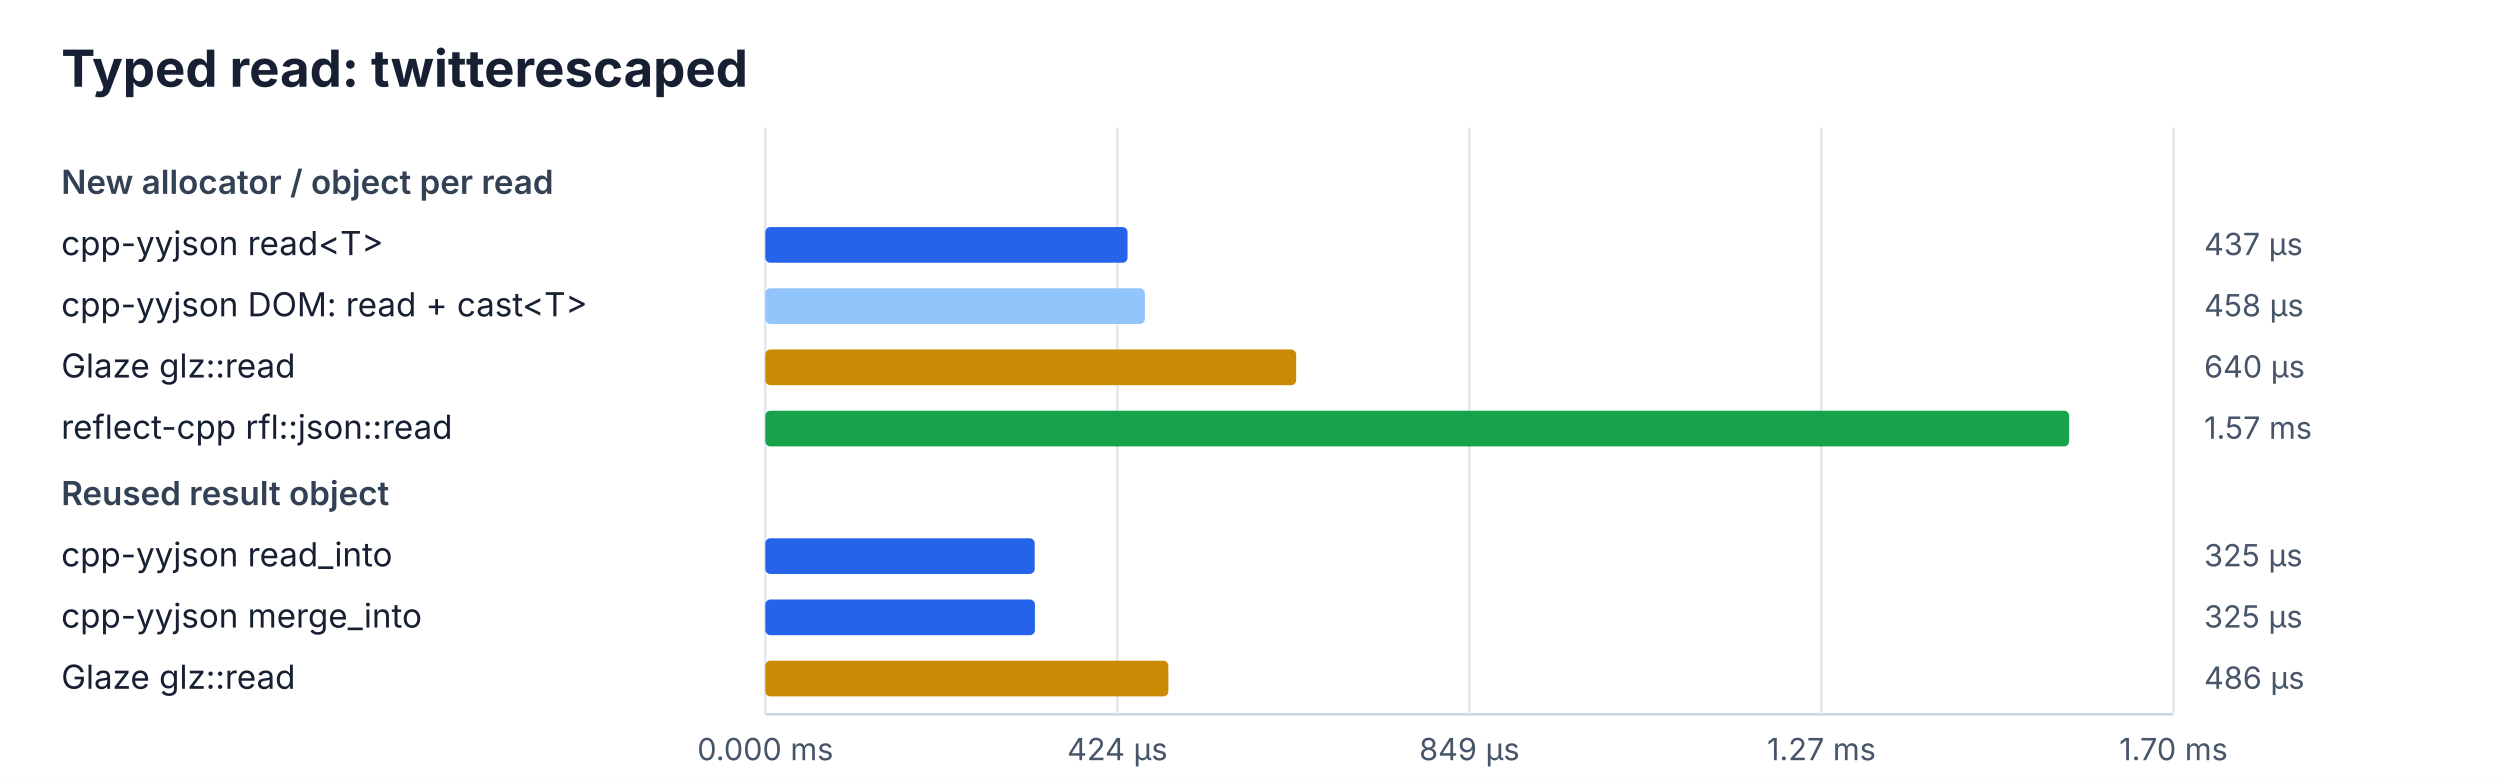
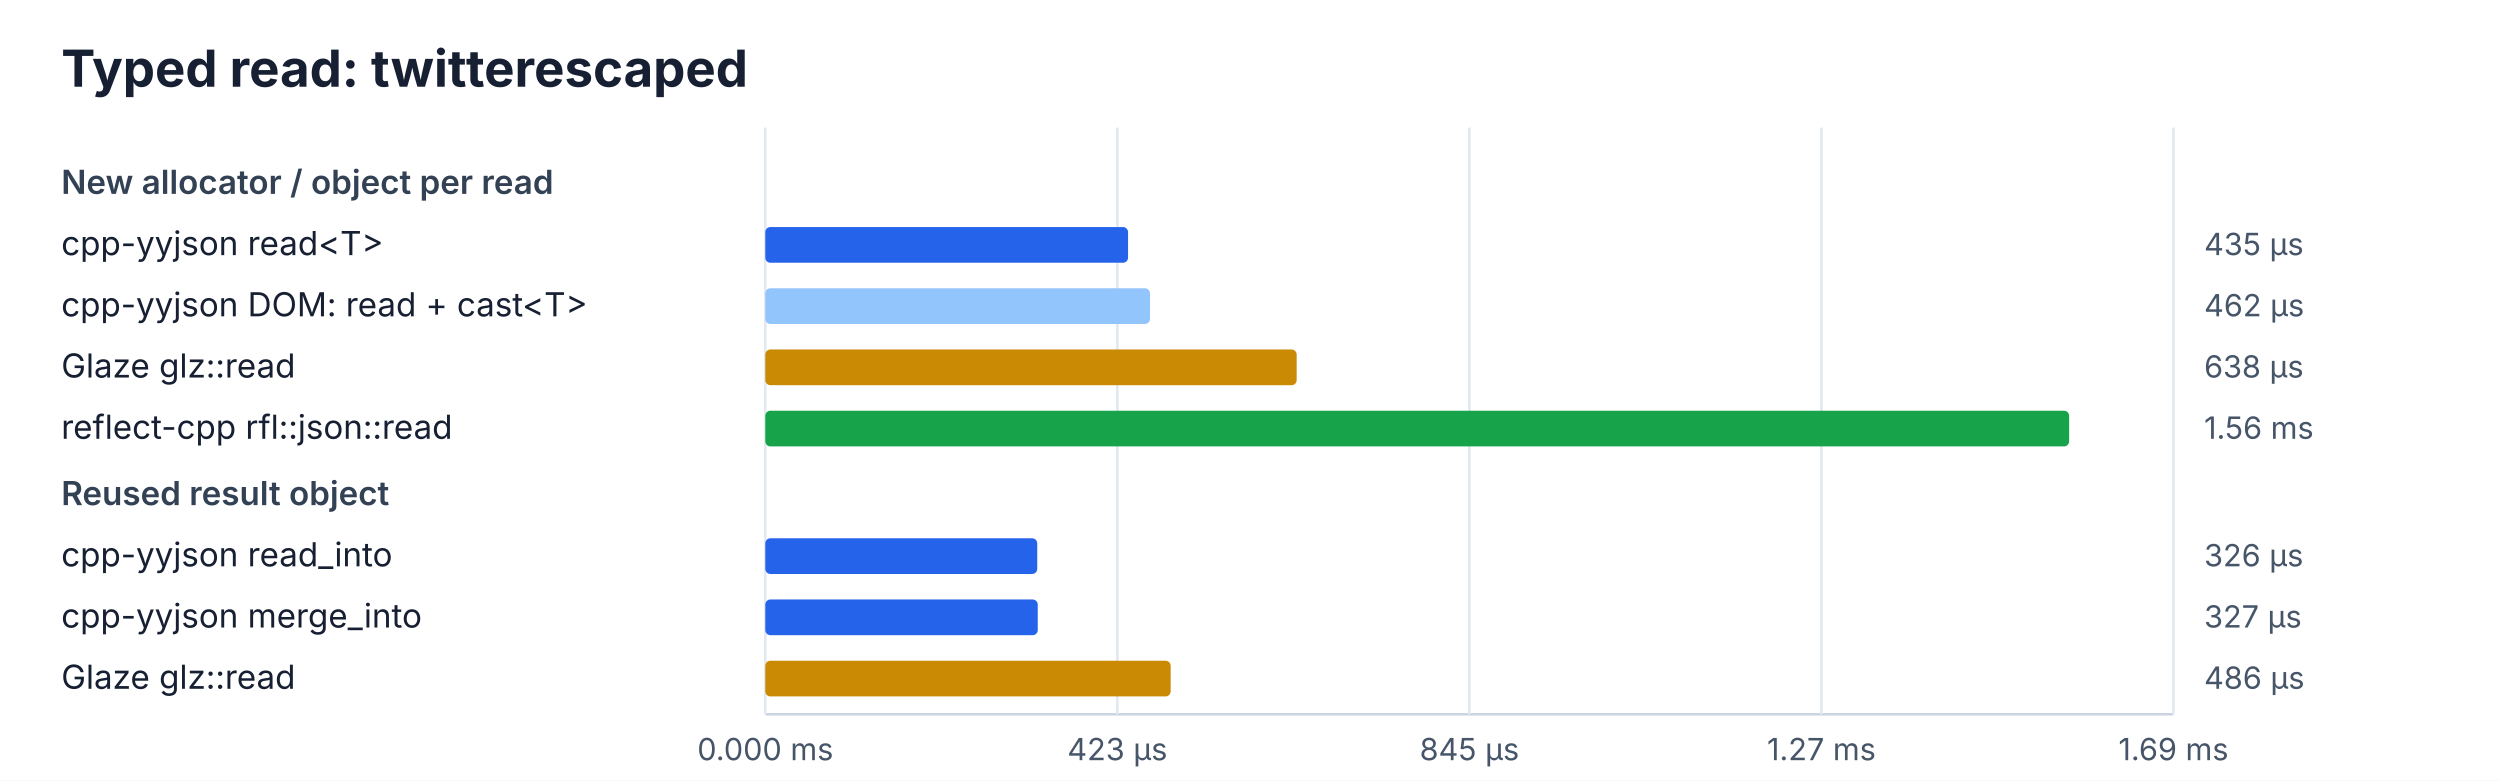
<svg xmlns="http://www.w3.org/2000/svg" width="980" height="306" viewBox="0 0 980 306">
  <rect width="100%" height="100%" fill="#ffffff" />
  <style>text{font-family:ui-sans-serif,system-ui,-apple-system,BlinkMacSystemFont,"Segoe UI",sans-serif;fill:#172033}.title{font-size:20px;font-weight:700}.heading{font-size:13px;font-weight:600;fill:#334155}.label{font-size:13px}.value{font-size:12px;fill:#475569}.axis{stroke:#cbd5e1;stroke-width:1}.grid{stroke:#e2e8f0;stroke-width:1}</style>
  <text x="24" y="34" class="title">Typed read: twitterescaped</text>
  <line x1="300" y1="280" x2="852" y2="280" class="axis" />
  <line x1="300.0" y1="50" x2="300.0" y2="280" class="grid" />
  <text x="300.0" y="298" class="value" text-anchor="middle">0.000 ms</text>
  <line x1="438.0" y1="50" x2="438.0" y2="280" class="grid" />
-   <text x="438.0" y="298" class="value" text-anchor="middle">424 µs</text>
+   <text x="438.0" y="298" class="value" text-anchor="middle">423 µs</text>
  <line x1="576.0" y1="50" x2="576.0" y2="280" class="grid" />
-   <text x="576.0" y="298" class="value" text-anchor="middle">849 µs</text>
+   <text x="576.0" y="298" class="value" text-anchor="middle">845 µs</text>
  <line x1="714.0" y1="50" x2="714.0" y2="280" class="grid" />
  <text x="714.0" y="298" class="value" text-anchor="middle">1.27 ms</text>
  <line x1="852.0" y1="50" x2="852.0" y2="280" class="grid" />
-   <text x="852.0" y="298" class="value" text-anchor="middle">1.70 ms</text>
+   <text x="852.0" y="298" class="value" text-anchor="middle">1.69 ms</text>
  <text x="24" y="76" class="heading">New allocator / object per read</text>
  <text x="24" y="100" class="label">cpp-yyjson read&lt;T&gt;</text>
-   <rect x="300" y="89" width="142.0" height="14" rx="2" fill="#2563eb" />
-   <text x="864" y="100" class="value">437 µs</text>
+   <rect x="300" y="89" width="142.2" height="14" rx="2" fill="#2563eb" />
+   <text x="864" y="100" class="value">435 µs</text>
  <text x="24" y="124" class="label">cpp-yyjson DOM: read + cast&lt;T&gt;</text>
-   <rect x="300" y="113" width="148.8" height="14" rx="2" fill="#93c5fd" />
-   <text x="864" y="124" class="value">458 µs</text>
+   <rect x="300" y="113" width="150.8" height="14" rx="2" fill="#93c5fd" />
+   <text x="864" y="124" class="value">462 µs</text>
  <text x="24" y="148" class="label">Glaze glz::read</text>
-   <rect x="300" y="137" width="208.1" height="14" rx="2" fill="#ca8a04" />
-   <text x="864" y="148" class="value">640 µs</text>
+   <rect x="300" y="137" width="208.3" height="14" rx="2" fill="#ca8a04" />
+   <text x="864" y="148" class="value">638 µs</text>
  <text x="24" y="172" class="label">reflect-cpp rfl::json::read</text>
  <rect x="300" y="161" width="511.1" height="14" rx="2" fill="#16a34a" />
-   <text x="864" y="172" class="value">1.57 ms</text>
+   <text x="864" y="172" class="value">1.56 ms</text>
  <text x="24" y="198" class="heading">Reused result object</text>
  <text x="24" y="222" class="label">cpp-yyjson read_into</text>
-   <rect x="300" y="211" width="105.6" height="14" rx="2" fill="#2563eb" />
-   <text x="864" y="222" class="value">325 µs</text>
+   <rect x="300" y="211" width="106.6" height="14" rx="2" fill="#2563eb" />
+   <text x="864" y="222" class="value">326 µs</text>
  <text x="24" y="246" class="label">cpp-yyjson merge_into</text>
-   <rect x="300" y="235" width="105.7" height="14" rx="2" fill="#2563eb" />
-   <text x="864" y="246" class="value">325 µs</text>
+   <rect x="300" y="235" width="106.8" height="14" rx="2" fill="#2563eb" />
+   <text x="864" y="246" class="value">327 µs</text>
  <text x="24" y="270" class="label">Glaze glz::read</text>
-   <rect x="300" y="259" width="158.0" height="14" rx="2" fill="#ca8a04" />
+   <rect x="300" y="259" width="158.9" height="14" rx="2" fill="#ca8a04" />
  <text x="864" y="270" class="value">486 µs</text>
</svg>
